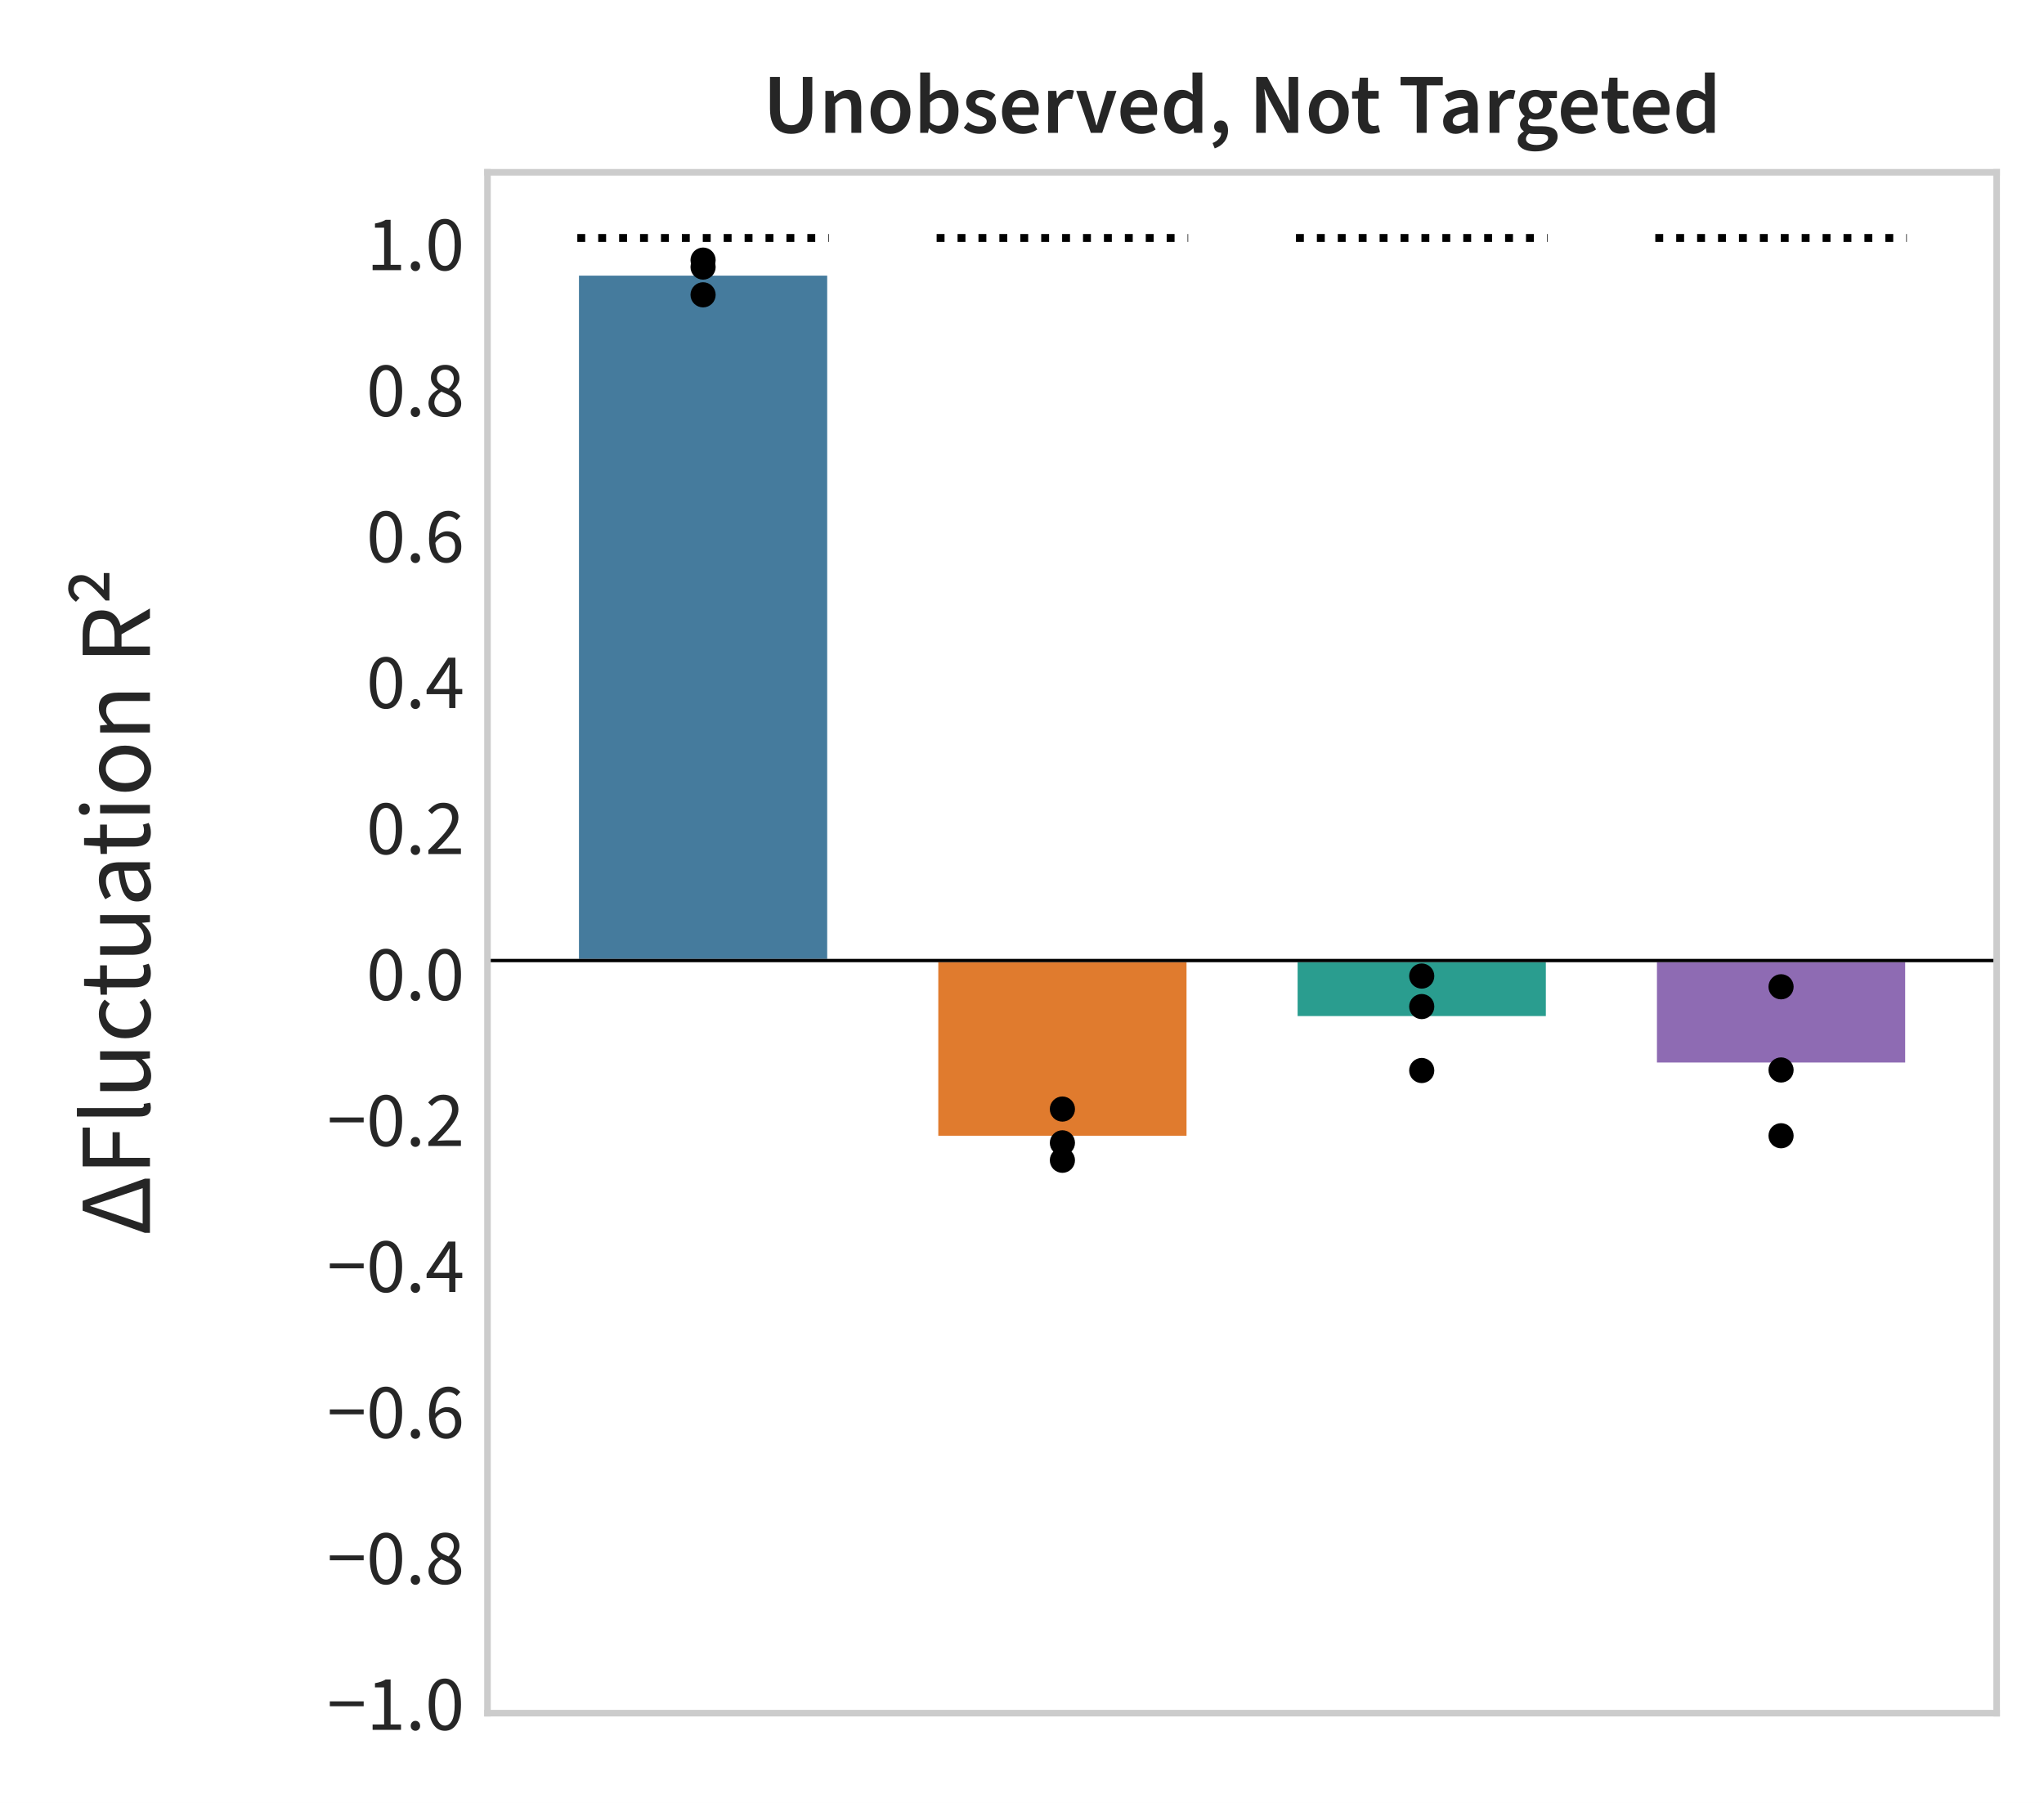
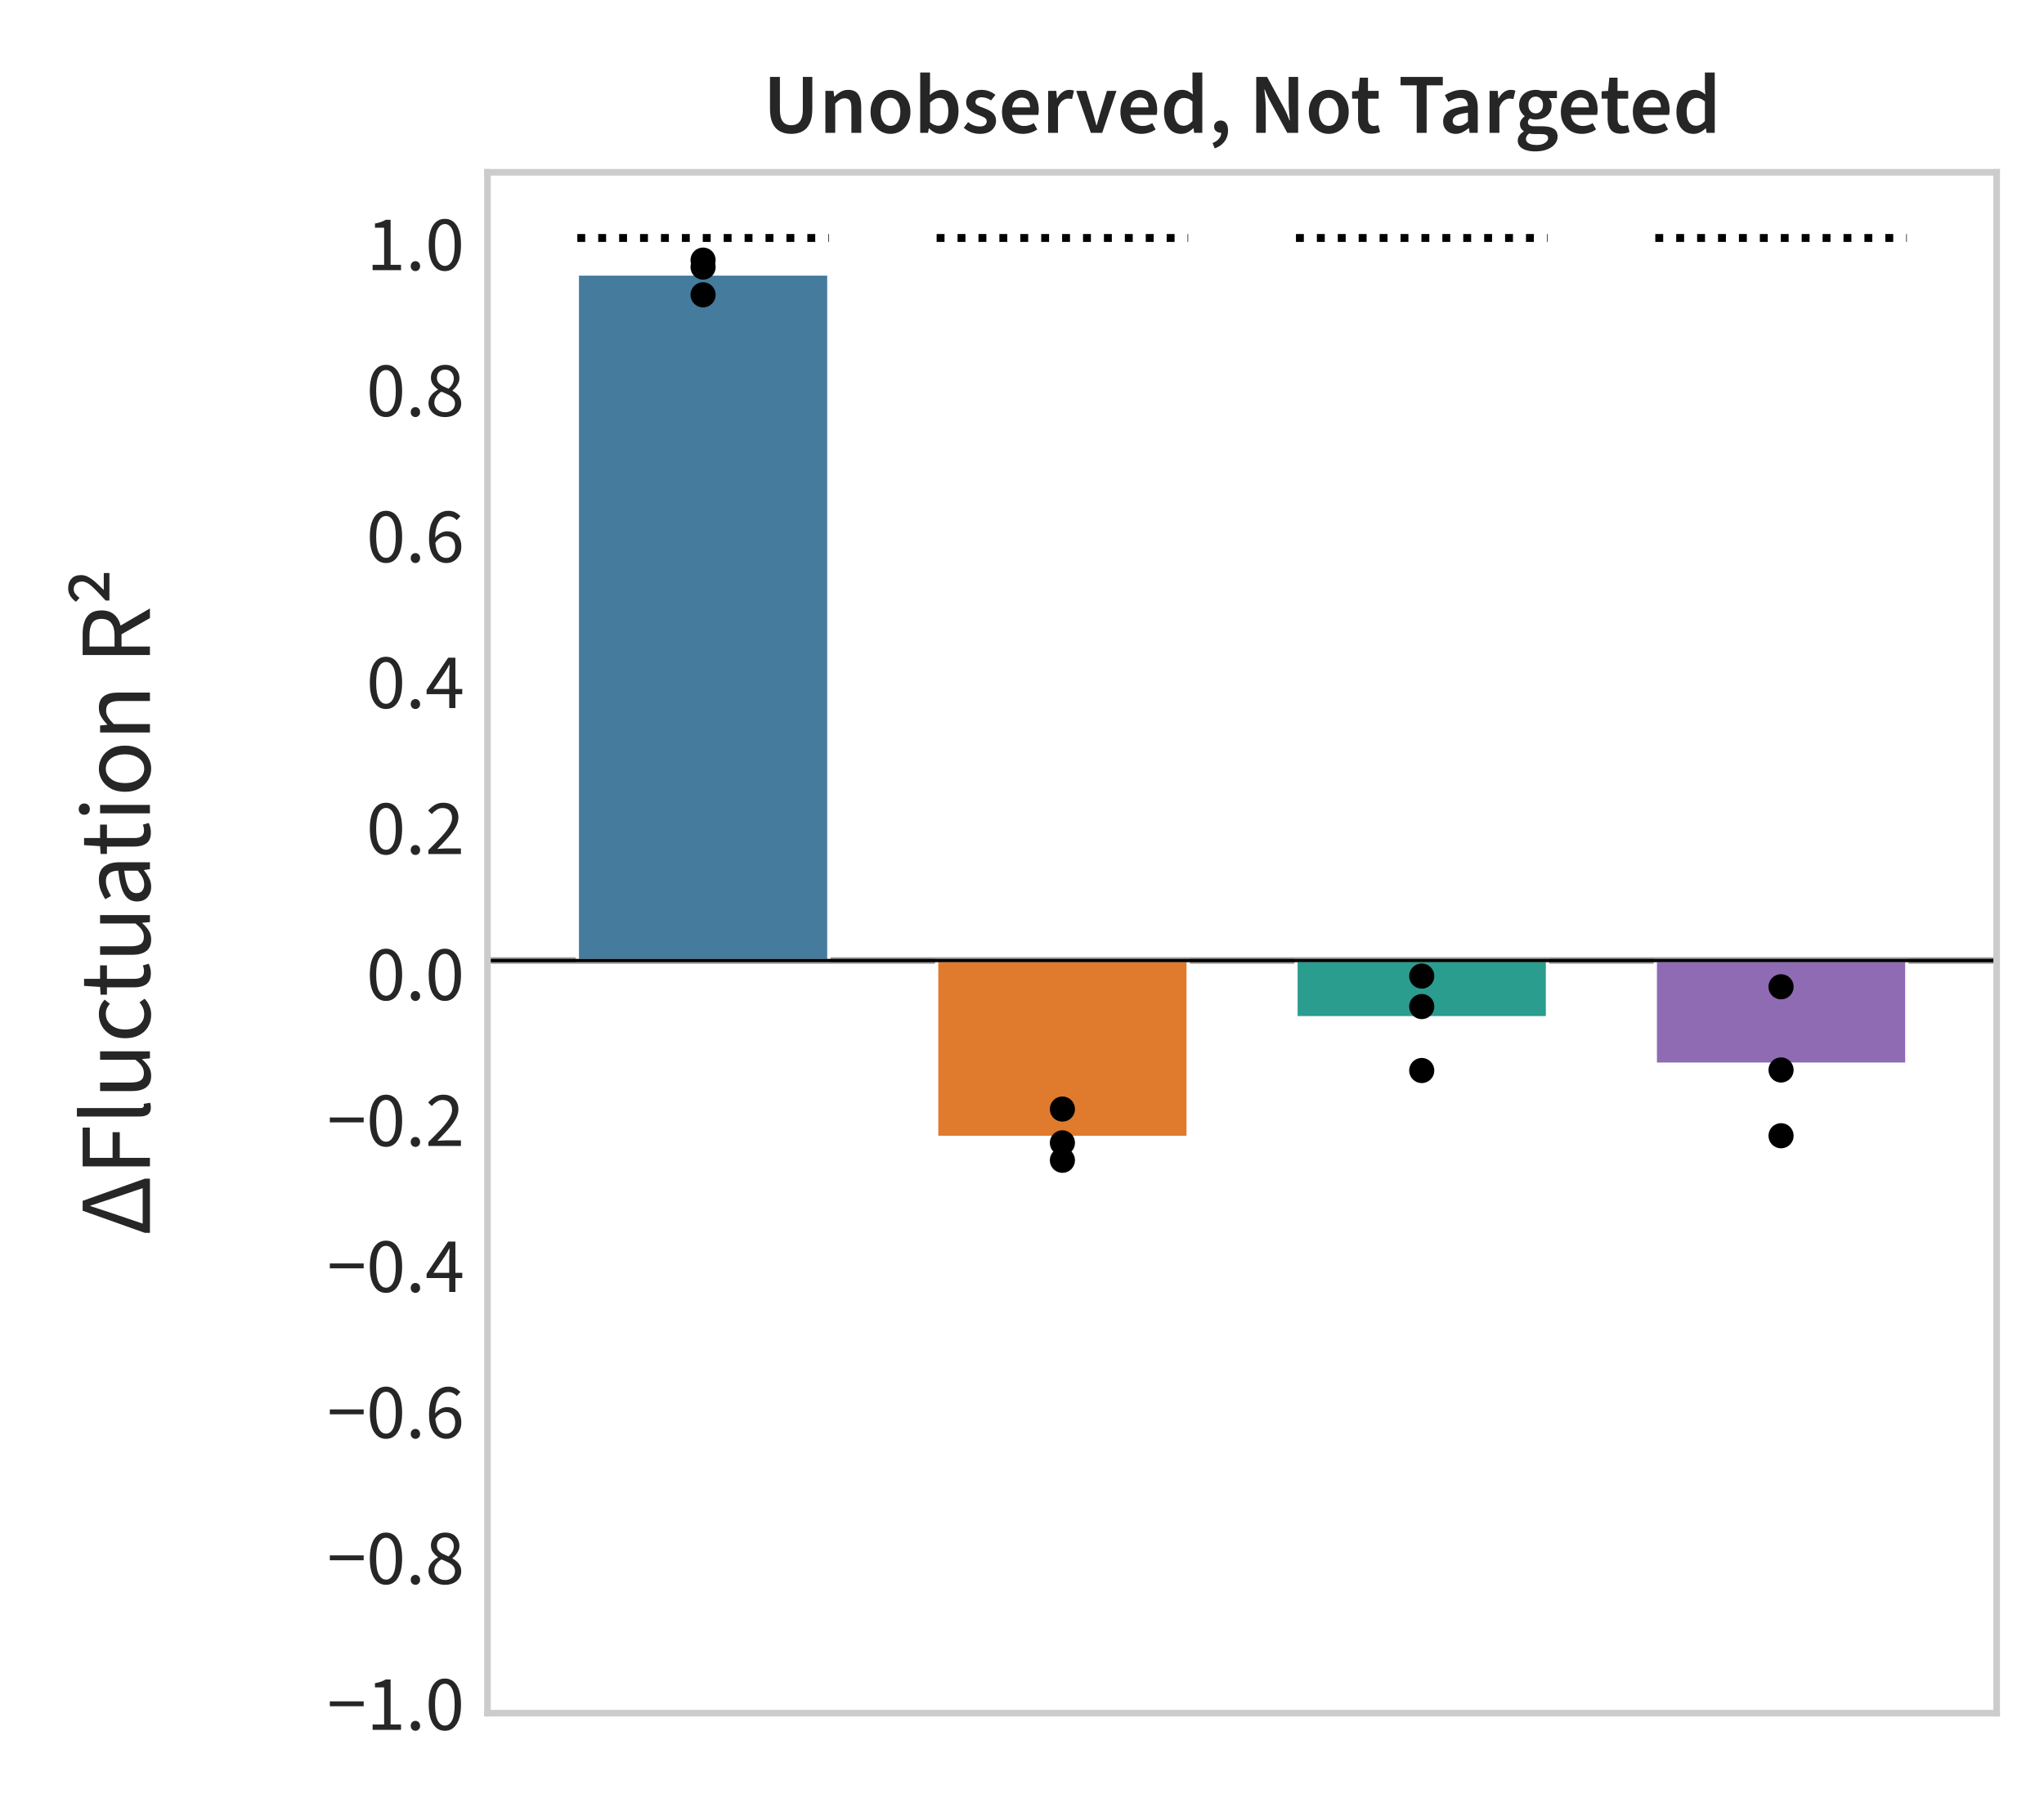
<svg xmlns="http://www.w3.org/2000/svg" xmlns:xlink="http://www.w3.org/1999/xlink" width="310.824pt" height="274.135pt" viewBox="0 0 310.824 274.135" version="1.1">
  <defs>
    <style type="text/css">*{stroke-linejoin: round; stroke-linecap: butt}</style>
  </defs>
  <g id="figure_1">
    <g id="patch_1">
      <path d="M 0 274.135  L 310.824 274.135  L 310.824 0  L 0 0  z " style="fill: #ffffff" />
    </g>
    <g id="axes_1">
      <g id="patch_2">
        <path d="M 74.13 260.486  L 303.624 260.486  L 303.624 26.2  L 74.13 26.2  z " style="fill: #ffffff" />
      </g>
+       <g id="line2d_1">
+         <path d="M 74.13 146.05  L 303.624 146.05  " clip-path="url(#pdc5f8778e2)" style="fill: none; stroke: #9e9e9e; stroke-linecap: round" />
+       </g>
      <g id="matplotlib.axis_1">
        <g id="xtick_1">
-           <g id="line2d_1" />
+           <g id="line2d_2" />
        </g>
        <g id="xtick_2">
-           <g id="line2d_2" />
+           <g id="line2d_3" />
        </g>
        <g id="xtick_3">
-           <g id="line2d_3" />
+           <g id="line2d_4" />
        </g>
        <g id="xtick_4">
-           <g id="line2d_4" />
+           <g id="line2d_5" />
        </g>
      </g>
      <g id="matplotlib.axis_2">
        <g id="ytick_1">
-           <g id="line2d_5" />
+           <g id="line2d_6" />
          <g id="text_1">
            <g style="fill: #262626" transform="translate(49.74773 263.0229) scale(0.12 -0.12)">
              <defs>
                <path id="SourceSans3-Regular-873" d="M 218 1914  L 218 2310  L 2963 2310  L 2963 1914  L 218 1914  z " transform="scale(0.015625)" />
                <path id="SourceSans3-Regular-536" d="M 506 0  L 506 435  L 1440 435  L 1440 3443  L 698 3443  L 698 3782  Q 979 3834 1187 3907  Q 1395 3981 1562 4083  L 1965 4083  L 1965 435  L 2810 435  L 2810 0  L 506 0  z " transform="scale(0.015625)" />
                <path id="SourceSans3-Regular-56b" d="M 800 -77  Q 640 -77 528 35  Q 416 147 416 320  Q 416 506 528 618  Q 640 730 800 730  Q 954 730 1066 618  Q 1178 506 1178 320  Q 1178 147 1066 35  Q 954 -77 800 -77  z " transform="scale(0.015625)" />
                <path id="SourceSans3-Regular-535" d="M 1594 -77  Q 979 -77 630 476  Q 282 1030 282 2054  Q 282 3085 630 3622  Q 979 4160 1594 4160  Q 2202 4160 2550 3622  Q 2899 3085 2899 2054  Q 2899 1030 2550 476  Q 2202 -77 1594 -77  z M 1594 346  Q 1952 346 2169 752  Q 2387 1158 2387 2054  Q 2387 2950 2169 3344  Q 1952 3738 1594 3738  Q 1235 3738 1014 3344  Q 794 2950 794 2054  Q 794 1158 1014 752  Q 1235 346 1594 346  z " transform="scale(0.015625)" />
              </defs>
              <use xlink:href="#SourceSans3-Regular-873" />
              <use xlink:href="#SourceSans3-Regular-536" transform="translate(49.70312 0)" />
              <use xlink:href="#SourceSans3-Regular-56b" transform="translate(99.40625 0)" />
              <use xlink:href="#SourceSans3-Regular-535" transform="translate(124.3125 0)" />
            </g>
          </g>
        </g>
        <g id="ytick_2">
-           <g id="line2d_6" />
+           <g id="line2d_7" />
          <g id="text_2">
            <g style="fill: #262626" transform="translate(49.74773 240.8284) scale(0.12 -0.12)">
              <defs>
                <path id="SourceSans3-Regular-53d" d="M 1600 -77  Q 1216 -77 915 67  Q 614 211 438 467  Q 262 723 262 1043  Q 262 1312 374 1520  Q 486 1728 662 1885  Q 838 2042 1030 2144  L 1030 2170  Q 806 2330 633 2560  Q 461 2790 461 3110  Q 461 3424 614 3661  Q 768 3898 1030 4029  Q 1293 4160 1619 4160  Q 2150 4160 2460 3853  Q 2771 3546 2771 3072  Q 2771 2861 2681 2672  Q 2592 2483 2464 2332  Q 2336 2182 2208 2086  L 2208 2061  Q 2394 1958 2554 1817  Q 2714 1677 2816 1481  Q 2918 1286 2918 1011  Q 2918 710 2755 460  Q 2592 211 2294 67  Q 1997 -77 1600 -77  z M 1888 2227  Q 2093 2413 2205 2617  Q 2317 2822 2317 3046  Q 2317 3347 2131 3558  Q 1946 3770 1606 3770  Q 1325 3770 1136 3590  Q 947 3411 947 3110  Q 947 2867 1078 2707  Q 1210 2547 1427 2435  Q 1645 2323 1888 2227  z M 1613 314  Q 1971 314 2192 515  Q 2413 717 2413 1030  Q 2413 1293 2259 1459  Q 2106 1626 1853 1747  Q 1600 1869 1306 1984  Q 1062 1824 899 1600  Q 736 1376 736 1094  Q 736 755 989 534  Q 1242 314 1613 314  z " transform="scale(0.015625)" />
              </defs>
              <use xlink:href="#SourceSans3-Regular-873" />
              <use xlink:href="#SourceSans3-Regular-535" transform="translate(49.70312 0)" />
              <use xlink:href="#SourceSans3-Regular-56b" transform="translate(99.40625 0)" />
              <use xlink:href="#SourceSans3-Regular-53d" transform="translate(124.3125 0)" />
            </g>
          </g>
        </g>
        <g id="ytick_3">
-           <g id="line2d_7" />
+           <g id="line2d_8" />
          <g id="text_3">
            <g style="fill: #262626" transform="translate(49.74773 218.6339) scale(0.12 -0.12)">
              <defs>
                <path id="SourceSans3-Regular-53b" d="M 1670 2099  Q 1472 2099 1241 1971  Q 1011 1843 819 1562  Q 870 966 1097 652  Q 1325 339 1715 339  Q 2016 339 2221 585  Q 2426 832 2426 1235  Q 2426 1632 2237 1865  Q 2048 2099 1670 2099  z M 1715 -77  Q 1318 -77 998 140  Q 678 358 492 796  Q 307 1235 307 1888  Q 307 2707 528 3206  Q 749 3706 1104 3933  Q 1459 4160 1862 4160  Q 2195 4160 2435 4035  Q 2675 3910 2848 3725  L 2554 3398  Q 2432 3546 2253 3632  Q 2074 3718 1882 3718  Q 1594 3718 1357 3555  Q 1120 3392 969 3011  Q 819 2630 806 1984  Q 998 2221 1254 2358  Q 1510 2496 1760 2496  Q 2291 2496 2608 2179  Q 2925 1862 2925 1235  Q 2925 845 2758 550  Q 2592 256 2320 89  Q 2048 -77 1715 -77  z " transform="scale(0.015625)" />
              </defs>
              <use xlink:href="#SourceSans3-Regular-873" />
              <use xlink:href="#SourceSans3-Regular-535" transform="translate(49.70312 0)" />
              <use xlink:href="#SourceSans3-Regular-56b" transform="translate(99.40625 0)" />
              <use xlink:href="#SourceSans3-Regular-53b" transform="translate(124.3125 0)" />
            </g>
          </g>
        </g>
        <g id="ytick_4">
-           <g id="line2d_8" />
+           <g id="line2d_9" />
          <g id="text_4">
            <g style="fill: #262626" transform="translate(49.74773 196.4394) scale(0.12 -0.12)">
              <defs>
                <path id="SourceSans3-Regular-539" d="M 666 1549  L 1946 1549  L 1946 2733  Q 1946 2899 1958 3129  Q 1971 3360 1978 3520  L 1952 3520  Q 1875 3373 1792 3232  Q 1709 3091 1619 2944  L 666 1549  z M 1946 0  L 1946 1126  L 109 1126  L 109 1472  L 1856 4083  L 2445 4083  L 2445 1549  L 3002 1549  L 3002 1126  L 2445 1126  L 2445 0  L 1946 0  z " transform="scale(0.015625)" />
              </defs>
              <use xlink:href="#SourceSans3-Regular-873" />
              <use xlink:href="#SourceSans3-Regular-535" transform="translate(49.70312 0)" />
              <use xlink:href="#SourceSans3-Regular-56b" transform="translate(99.40625 0)" />
              <use xlink:href="#SourceSans3-Regular-539" transform="translate(124.3125 0)" />
            </g>
          </g>
        </g>
        <g id="ytick_5">
-           <g id="line2d_9" />
+           <g id="line2d_10" />
          <g id="text_5">
            <g style="fill: #262626" transform="translate(49.74773 174.2448) scale(0.12 -0.12)">
              <defs>
                <path id="SourceSans3-Regular-537" d="M 256 0  L 256 320  Q 870 922 1299 1386  Q 1728 1850 1952 2227  Q 2176 2605 2176 2931  Q 2176 3283 1984 3507  Q 1792 3731 1402 3731  Q 1146 3731 928 3587  Q 710 3443 531 3238  L 237 3526  Q 493 3814 784 3987  Q 1075 4160 1466 4160  Q 2035 4160 2361 3830  Q 2688 3501 2688 2963  Q 2688 2566 2467 2176  Q 2246 1786 1862 1357  Q 1478 928 979 416  Q 1146 429 1325 441  Q 1504 454 1664 454  L 2893 454  L 2893 0  L 256 0  z " transform="scale(0.015625)" />
              </defs>
              <use xlink:href="#SourceSans3-Regular-873" />
              <use xlink:href="#SourceSans3-Regular-535" transform="translate(49.70312 0)" />
              <use xlink:href="#SourceSans3-Regular-56b" transform="translate(99.40625 0)" />
              <use xlink:href="#SourceSans3-Regular-537" transform="translate(124.3125 0)" />
            </g>
          </g>
        </g>
        <g id="ytick_6">
-           <g id="line2d_10" />
+           <g id="line2d_11" />
          <g id="text_6">
            <g style="fill: #262626" transform="translate(55.7121 152.0503) scale(0.12 -0.12)">
              <use xlink:href="#SourceSans3-Regular-535" />
              <use xlink:href="#SourceSans3-Regular-56b" transform="translate(49.70312 0)" />
              <use xlink:href="#SourceSans3-Regular-535" transform="translate(74.60938 0)" />
            </g>
          </g>
        </g>
        <g id="ytick_7">
-           <g id="line2d_11" />
+           <g id="line2d_12" />
          <g id="text_7">
            <g style="fill: #262626" transform="translate(55.7121 129.8558) scale(0.12 -0.12)">
              <use xlink:href="#SourceSans3-Regular-535" />
              <use xlink:href="#SourceSans3-Regular-56b" transform="translate(49.70312 0)" />
              <use xlink:href="#SourceSans3-Regular-537" transform="translate(74.60938 0)" />
            </g>
          </g>
        </g>
        <g id="ytick_8">
-           <g id="line2d_12" />
+           <g id="line2d_13" />
          <g id="text_8">
            <g style="fill: #262626" transform="translate(55.7121 107.6613) scale(0.12 -0.12)">
              <use xlink:href="#SourceSans3-Regular-535" />
              <use xlink:href="#SourceSans3-Regular-56b" transform="translate(49.70312 0)" />
              <use xlink:href="#SourceSans3-Regular-539" transform="translate(74.60938 0)" />
            </g>
          </g>
        </g>
        <g id="ytick_9">
-           <g id="line2d_13" />
+           <g id="line2d_14" />
          <g id="text_9">
            <g style="fill: #262626" transform="translate(55.7121 85.46682) scale(0.12 -0.12)">
              <use xlink:href="#SourceSans3-Regular-535" />
              <use xlink:href="#SourceSans3-Regular-56b" transform="translate(49.70312 0)" />
              <use xlink:href="#SourceSans3-Regular-53b" transform="translate(74.60938 0)" />
            </g>
          </g>
        </g>
        <g id="ytick_10">
-           <g id="line2d_14" />
+           <g id="line2d_15" />
          <g id="text_10">
            <g style="fill: #262626" transform="translate(55.7121 63.27231) scale(0.12 -0.12)">
              <use xlink:href="#SourceSans3-Regular-535" />
              <use xlink:href="#SourceSans3-Regular-56b" transform="translate(49.70312 0)" />
              <use xlink:href="#SourceSans3-Regular-53d" transform="translate(74.60938 0)" />
            </g>
          </g>
        </g>
        <g id="ytick_11">
-           <g id="line2d_15" />
+           <g id="line2d_16" />
          <g id="text_11">
            <g style="fill: #262626" transform="translate(55.7121 41.0778) scale(0.12 -0.12)">
              <use xlink:href="#SourceSans3-Regular-536" />
              <use xlink:href="#SourceSans3-Regular-56b" transform="translate(49.70312 0)" />
              <use xlink:href="#SourceSans3-Regular-535" transform="translate(74.60938 0)" />
            </g>
          </g>
        </g>
      </g>
      <g id="patch_3">
-         <path d="M 87.79 146.05  L 126.039 146.05  L 126.039 41.661  L 87.79 41.661  z " clip-path="url(#pc26b006323)" style="fill: #457b9d; stroke: #ffffff; stroke-width: 0.5; stroke-linejoin: miter" />
+         <path d="M 87.79 146.05  L 126.039 146.05  L 126.039 41.661  L 87.79 41.661  z " clip-path="url(#pdc5f8778e2)" style="fill: #457b9d; stroke: #ffffff; stroke-width: 0.5; stroke-linejoin: miter" />
      </g>
      <g id="patch_4">
-         <path d="M 142.432 146.05  L 180.681 146.05  L 180.681 172.94  L 142.432 172.94  z " clip-path="url(#pc26b006323)" style="fill: #e07b2e; stroke: #ffffff; stroke-width: 0.5; stroke-linejoin: miter" />
+         <path d="M 142.432 146.05  L 180.681 146.05  L 180.681 172.94  L 142.432 172.94  z " clip-path="url(#pdc5f8778e2)" style="fill: #e07b2e; stroke: #ffffff; stroke-width: 0.5; stroke-linejoin: miter" />
      </g>
      <g id="patch_5">
-         <path d="M 197.073 146.05  L 235.322 146.05  L 235.322 154.744  L 197.073 154.744  z " clip-path="url(#pc26b006323)" style="fill: #2a9d8f; stroke: #ffffff; stroke-width: 0.5; stroke-linejoin: miter" />
+         <path d="M 197.073 146.05  L 235.322 146.05  L 235.322 154.744  L 197.073 154.744  z " clip-path="url(#pdc5f8778e2)" style="fill: #2a9d8f; stroke: #ffffff; stroke-width: 0.5; stroke-linejoin: miter" />
      </g>
      <g id="patch_6">
-         <path d="M 251.715 146.05  L 289.964 146.05  L 289.964 161.807  L 251.715 161.807  z " clip-path="url(#pc26b006323)" style="fill: #8e6bb3; stroke: #ffffff; stroke-width: 0.5; stroke-linejoin: miter" />
+         <path d="M 251.715 146.05  L 289.964 146.05  L 289.964 161.807  L 251.715 161.807  z " clip-path="url(#pdc5f8778e2)" style="fill: #8e6bb3; stroke: #ffffff; stroke-width: 0.5; stroke-linejoin: miter" />
      </g>
      <g id="LineCollection_1">
-         <path d="M 87.79 36.185  L 126.039 36.185  " clip-path="url(#pc26b006323)" style="fill: none; stroke-dasharray: 1.2,1.98; stroke-dashoffset: 0; stroke: #000000; stroke-width: 1.2" />
+         <path d="M 87.79 36.185  L 126.039 36.185  " clip-path="url(#pdc5f8778e2)" style="fill: none; stroke-dasharray: 1.2,1.98; stroke-dashoffset: 0; stroke: #000000; stroke-width: 1.2" />
      </g>
      <g id="LineCollection_2">
-         <path d="M 142.432 36.185  L 180.681 36.185  " clip-path="url(#pc26b006323)" style="fill: none; stroke-dasharray: 1.2,1.98; stroke-dashoffset: 0; stroke: #000000; stroke-width: 1.2" />
+         <path d="M 142.432 36.185  L 180.681 36.185  " clip-path="url(#pdc5f8778e2)" style="fill: none; stroke-dasharray: 1.2,1.98; stroke-dashoffset: 0; stroke: #000000; stroke-width: 1.2" />
      </g>
      <g id="LineCollection_3">
-         <path d="M 197.073 36.185  L 235.322 36.185  " clip-path="url(#pc26b006323)" style="fill: none; stroke-dasharray: 1.2,1.98; stroke-dashoffset: 0; stroke: #000000; stroke-width: 1.2" />
+         <path d="M 197.073 36.185  L 235.322 36.185  " clip-path="url(#pdc5f8778e2)" style="fill: none; stroke-dasharray: 1.2,1.98; stroke-dashoffset: 0; stroke: #000000; stroke-width: 1.2" />
      </g>
      <g id="LineCollection_4">
-         <path d="M 251.715 36.185  L 289.964 36.185  " clip-path="url(#pc26b006323)" style="fill: none; stroke-dasharray: 1.2,1.98; stroke-dashoffset: 0; stroke: #000000; stroke-width: 1.2" />
-       </g>
-       <g id="line2d_16">
-         <path d="M 74.13 146.05  L 303.624 146.05  " clip-path="url(#pc26b006323)" style="fill: none; stroke: #000000; stroke-width: 0.5; stroke-linecap: round" />
+         <path d="M 251.715 36.185  L 289.964 36.185  " clip-path="url(#pdc5f8778e2)" style="fill: none; stroke-dasharray: 1.2,1.98; stroke-dashoffset: 0; stroke: #000000; stroke-width: 1.2" />
+       </g>
+       <g id="line2d_17">
+         <path d="M 74.13 146.05  L 303.624 146.05  " clip-path="url(#pdc5f8778e2)" style="fill: none; stroke: #000000; stroke-width: 0.5; stroke-linecap: round" />
      </g>
      <g id="patch_7">
        <path d="M 74.13 260.486  L 74.13 26.2  " style="fill: none; stroke: #cccccc; stroke-linejoin: miter; stroke-linecap: square" />
      </g>
      <g id="patch_8">
        <path d="M 303.624 260.486  L 303.624 26.2  " style="fill: none; stroke: #cccccc; stroke-linejoin: miter; stroke-linecap: square" />
      </g>
      <g id="patch_9">
        <path d="M 74.13 260.486  L 303.624 260.486  " style="fill: none; stroke: #cccccc; stroke-linejoin: miter; stroke-linecap: square" />
      </g>
      <g id="patch_10">
        <path d="M 74.13 26.2  L 303.624 26.2  " style="fill: none; stroke: #cccccc; stroke-linejoin: miter; stroke-linecap: square" />
      </g>
      <g id="PathCollection_1">
        <defs>
-           <path id="m6480105507" d="M 0 1.414  C 0.375 1.414 0.735 1.265 1 1  C 1.265 0.735 1.414 0.375 1.414 0  C 1.414 -0.375 1.265 -0.735 1 -1  C 0.735 -1.265 0.375 -1.414 0 -1.414  C -0.375 -1.414 -0.735 -1.265 -1 -1  C -1.265 -0.735 -1.414 -0.375 -1.414 0  C -1.414 0.375 -1.265 0.735 -1 1  C -0.735 1.265 -0.375 1.414 0 1.414  z " style="stroke: #000000" />
+           <path id="m6ecc3c91e7" d="M 0 1.414  C 0.375 1.414 0.735 1.265 1 1  C 1.265 0.735 1.414 0.375 1.414 0  C 1.414 -0.375 1.265 -0.735 1 -1  C 0.735 -1.265 0.375 -1.414 0 -1.414  C -0.375 -1.414 -0.735 -1.265 -1 -1  C -1.265 -0.735 -1.414 -0.375 -1.414 0  C -1.414 0.375 -1.265 0.735 -1 1  C -0.735 1.265 -0.375 1.414 0 1.414  z " style="stroke: #000000" />
        </defs>
-         <g clip-path="url(#pc26b006323)">
-           <use xlink:href="#m6480105507" x="106.915" y="39.55" style="stroke: #000000" />
-           <use xlink:href="#m6480105507" x="106.915" y="44.827" style="stroke: #000000" />
-           <use xlink:href="#m6480105507" x="106.915" y="40.607" style="stroke: #000000" />
+         <g clip-path="url(#pdc5f8778e2)">
+           <use xlink:href="#m6ecc3c91e7" x="106.915" y="39.55" style="stroke: #000000" />
+           <use xlink:href="#m6ecc3c91e7" x="106.915" y="44.827" style="stroke: #000000" />
+           <use xlink:href="#m6ecc3c91e7" x="106.915" y="40.607" style="stroke: #000000" />
        </g>
      </g>
      <g id="PathCollection_2">
-         <g clip-path="url(#pc26b006323)">
-           <use xlink:href="#m6480105507" x="161.556" y="168.633" style="stroke: #000000" />
-           <use xlink:href="#m6480105507" x="161.556" y="176.42" style="stroke: #000000" />
-           <use xlink:href="#m6480105507" x="161.556" y="173.768" style="stroke: #000000" />
+         <g clip-path="url(#pdc5f8778e2)">
+           <use xlink:href="#m6ecc3c91e7" x="161.556" y="168.633" style="stroke: #000000" />
+           <use xlink:href="#m6ecc3c91e7" x="161.556" y="176.42" style="stroke: #000000" />
+           <use xlink:href="#m6ecc3c91e7" x="161.556" y="173.768" style="stroke: #000000" />
        </g>
      </g>
      <g id="PathCollection_3">
-         <g clip-path="url(#pc26b006323)">
-           <use xlink:href="#m6480105507" x="216.198" y="148.411" style="stroke: #000000" />
-           <use xlink:href="#m6480105507" x="216.198" y="162.772" style="stroke: #000000" />
-           <use xlink:href="#m6480105507" x="216.198" y="153.049" style="stroke: #000000" />
+         <g clip-path="url(#pdc5f8778e2)">
+           <use xlink:href="#m6ecc3c91e7" x="216.198" y="148.411" style="stroke: #000000" />
+           <use xlink:href="#m6ecc3c91e7" x="216.198" y="162.772" style="stroke: #000000" />
+           <use xlink:href="#m6ecc3c91e7" x="216.198" y="153.049" style="stroke: #000000" />
        </g>
      </g>
      <g id="PathCollection_4">
-         <g clip-path="url(#pc26b006323)">
-           <use xlink:href="#m6480105507" x="270.839" y="150.041" style="stroke: #000000" />
-           <use xlink:href="#m6480105507" x="270.839" y="172.69" style="stroke: #000000" />
-           <use xlink:href="#m6480105507" x="270.839" y="162.69" style="stroke: #000000" />
+         <g clip-path="url(#pdc5f8778e2)">
+           <use xlink:href="#m6ecc3c91e7" x="270.839" y="150.041" style="stroke: #000000" />
+           <use xlink:href="#m6ecc3c91e7" x="270.839" y="172.69" style="stroke: #000000" />
+           <use xlink:href="#m6ecc3c91e7" x="270.839" y="162.69" style="stroke: #000000" />
        </g>
      </g>
      <g id="text_12">
        <g style="fill: #262626" transform="translate(116.0504 20.2) scale(0.13 -0.13)">
          <defs>
            <path id="SourceSans3-Semibold-16" d="M 2099 -77  Q 1619 -77 1260 112  Q 902 301 707 713  Q 512 1126 512 1798  L 512 4186  L 1254 4186  L 1254 1741  Q 1254 1299 1360 1043  Q 1466 787 1658 678  Q 1850 570 2099 570  Q 2355 570 2550 678  Q 2746 787 2858 1043  Q 2970 1299 2970 1741  L 2970 4186  L 3680 4186  L 3680 1798  Q 3680 1126 3488 713  Q 3296 301 2941 112  Q 2586 -77 2099 -77  z " transform="scale(0.015625)" />
            <path id="SourceSans3-Semibold-29" d="M 467 0  L 467 3142  L 1075 3142  L 1126 2720  L 1152 2720  Q 1363 2925 1612 3072  Q 1862 3219 2182 3219  Q 2688 3219 2918 2892  Q 3149 2566 3149 1971  L 3149 0  L 2413 0  L 2413 1875  Q 2413 2266 2297 2426  Q 2182 2586 1920 2586  Q 1715 2586 1558 2486  Q 1402 2387 1203 2195  L 1203 0  L 467 0  z " transform="scale(0.015625)" />
            <path id="SourceSans3-Semibold-2a" d="M 1754 -77  Q 1363 -77 1024 118  Q 685 314 473 682  Q 262 1050 262 1568  Q 262 2093 473 2461  Q 685 2829 1024 3024  Q 1363 3219 1754 3219  Q 2150 3219 2489 3024  Q 2829 2829 3040 2461  Q 3251 2093 3251 1568  Q 3251 1050 3040 682  Q 2829 314 2489 118  Q 2150 -77 1754 -77  z M 1754 525  Q 2099 525 2297 813  Q 2496 1101 2496 1568  Q 2496 2042 2297 2330  Q 2099 2618 1754 2618  Q 1408 2618 1213 2330  Q 1018 2042 1018 1568  Q 1018 1101 1213 813  Q 1408 525 1754 525  z " transform="scale(0.015625)" />
            <path id="SourceSans3-Semibold-1d" d="M 1990 -77  Q 1542 -77 1133 333  L 1114 333  L 1050 0  L 467 0  L 467 4518  L 1203 4518  L 1203 3354  L 1184 2829  Q 1382 3002 1619 3110  Q 1856 3219 2093 3219  Q 2682 3219 3008 2784  Q 3334 2349 3334 1626  Q 3334 1088 3142 707  Q 2950 326 2646 124  Q 2342 -77 1990 -77  z M 1837 531  Q 2150 531 2361 806  Q 2573 1082 2573 1613  Q 2573 2086 2413 2348  Q 2253 2611 1894 2611  Q 1562 2611 1203 2259  L 1203 794  Q 1370 653 1533 592  Q 1696 531 1837 531  z " transform="scale(0.015625)" />
            <path id="SourceSans3-Semibold-2e" d="M 1344 -77  Q 1018 -77 701 44  Q 384 166 154 384  L 480 806  Q 685 634 905 557  Q 1126 480 1370 480  Q 1626 480 1747 589  Q 1869 698 1869 858  Q 1869 1056 1670 1158  Q 1472 1261 1210 1357  Q 986 1440 784 1558  Q 582 1677 457 1853  Q 333 2029 333 2278  Q 333 2694 640 2956  Q 947 3219 1472 3219  Q 1792 3219 2061 3113  Q 2330 3008 2522 2842  L 2195 2426  Q 1862 2662 1491 2662  Q 1254 2662 1139 2563  Q 1024 2464 1024 2317  Q 1024 2144 1190 2051  Q 1357 1958 1651 1856  Q 1894 1773 2102 1654  Q 2310 1536 2438 1353  Q 2566 1171 2566 896  Q 2566 493 2252 208  Q 1939 -77 1344 -77  z " transform="scale(0.015625)" />
            <path id="SourceSans3-Semibold-20" d="M 1728 2637  Q 1498 2637 1290 2480  Q 1082 2323 1011 1907  L 2355 1907  Q 2355 2246 2201 2441  Q 2048 2637 1728 2637  z M 1818 -77  Q 1376 -77 1021 118  Q 666 314 461 682  Q 256 1050 256 1574  Q 256 2086 467 2454  Q 678 2822 1011 3020  Q 1344 3219 1715 3219  Q 2144 3219 2432 3027  Q 2720 2835 2864 2499  Q 3008 2163 3008 1728  Q 3008 1517 2970 1344  L 998 1344  Q 1062 915 1321 713  Q 1581 512 1907 512  Q 2298 512 2637 730  L 2893 256  Q 2675 102 2396 12  Q 2118 -77 1818 -77  z " transform="scale(0.015625)" />
            <path id="SourceSans3-Semibold-2d" d="M 467 0  L 467 3142  L 1075 3142  L 1126 2586  L 1152 2586  Q 1318 2893 1552 3056  Q 1786 3219 2042 3219  Q 2266 3219 2400 3155  L 2253 2528  Q 2176 2547 2112 2556  Q 2048 2566 1946 2566  Q 1760 2566 1555 2422  Q 1350 2278 1203 1920  L 1203 0  L 467 0  z " transform="scale(0.015625)" />
            <path id="SourceSans3-Semibold-31" d="M 1171 0  L 77 3142  L 826 3142  L 1325 1510  Q 1389 1280 1456 1043  Q 1523 806 1587 563  L 1613 563  Q 1683 806 1750 1043  Q 1818 1280 1882 1510  L 2381 3142  L 3091 3142  L 2022 0  L 1171 0  z " transform="scale(0.015625)" />
            <path id="SourceSans3-Semibold-1f" d="M 1568 -77  Q 979 -77 627 358  Q 275 794 275 1568  Q 275 2080 464 2451  Q 653 2822 960 3020  Q 1267 3219 1606 3219  Q 1875 3219 2064 3126  Q 2253 3034 2432 2874  L 2406 3379  L 2406 4518  L 3142 4518  L 3142 0  L 2534 0  L 2483 339  L 2458 339  Q 2285 166 2054 44  Q 1824 -77 1568 -77  z M 1747 531  Q 2099 531 2406 883  L 2406 2349  Q 2246 2496 2086 2553  Q 1926 2611 1766 2611  Q 1466 2611 1251 2339  Q 1037 2067 1037 1574  Q 1037 1069 1222 800  Q 1408 531 1747 531  z " transform="scale(0.015625)" />
            <path id="SourceSans3-Semibold-56c" d="M 461 -1165  L 301 -762  Q 614 -640 784 -432  Q 954 -224 947 13  Q 934 13 918 13  Q 902 13 890 13  Q 704 13 560 131  Q 416 250 416 467  Q 416 672 563 797  Q 710 922 909 922  Q 1171 922 1315 723  Q 1459 525 1459 166  Q 1459 -301 1196 -649  Q 934 -998 461 -1165  z " transform="scale(0.015625)" />
            <path id="SourceSans3-Semibold-1" transform="scale(0.015625)" />
            <path id="SourceSans3-Semibold-f" d="M 531 0  L 531 4186  L 1344 4186  L 2598 1882  Q 2714 1670 2819 1427  Q 2925 1184 3021 934  L 3046 934  Q 3021 1274 2989 1642  Q 2957 2010 2957 2355  L 2957 4186  L 3667 4186  L 3667 0  L 2854 0  L 1600 2304  Q 1357 2746 1165 3251  L 1139 3251  Q 1178 2925 1210 2557  Q 1242 2189 1242 1830  L 1242 0  L 531 0  z " transform="scale(0.015625)" />
            <path id="SourceSans3-Semibold-2f" d="M 1574 -64  Q 1030 -64 803 249  Q 576 563 576 1069  L 576 2560  L 128 2560  L 128 3110  L 614 3142  L 704 4128  L 1318 4128  L 1318 3142  L 2118 3142  L 2118 2560  L 1318 2560  L 1318 1069  Q 1318 518 1760 518  Q 1939 518 2086 582  L 2221 64  Q 2099 13 1932 -25  Q 1766 -64 1574 -64  z " transform="scale(0.015625)" />
            <path id="SourceSans3-Semibold-15" d="M 1376 0  L 1376 3558  L 166 3558  L 166 4186  L 3328 4186  L 3328 3558  L 2118 3558  L 2118 0  L 1376 0  z " transform="scale(0.015625)" />
            <path id="SourceSans3-Semibold-1c" d="M 1229 -77  Q 819 -77 556 179  Q 294 435 294 845  Q 294 1376 739 1648  Q 1184 1920 2150 2022  Q 2144 2266 2019 2438  Q 1894 2611 1574 2611  Q 1344 2611 1123 2528  Q 902 2445 691 2317  L 422 2816  Q 685 2982 1014 3100  Q 1344 3219 1715 3219  Q 2304 3219 2595 2870  Q 2886 2522 2886 1856  L 2886 0  L 2278 0  L 2227 346  L 2202 346  Q 1984 166 1747 44  Q 1510 -77 1229 -77  z M 1459 525  Q 1651 525 1814 605  Q 1978 685 2150 845  L 2150 1510  Q 1510 1434 1260 1286  Q 1011 1139 1011 896  Q 1011 698 1139 611  Q 1267 525 1459 525  z " transform="scale(0.015625)" />
            <path id="SourceSans3-Semibold-22" d="M 1562 -1389  Q 1190 -1389 892 -1299  Q 595 -1210 425 -1027  Q 256 -845 256 -570  Q 256 -179 704 102  L 704 128  Q 582 205 502 333  Q 422 461 422 653  Q 422 838 528 988  Q 634 1139 768 1235  L 768 1261  Q 608 1382 483 1600  Q 358 1818 358 2093  Q 358 2458 531 2707  Q 704 2957 989 3088  Q 1274 3219 1600 3219  Q 1728 3219 1846 3196  Q 1965 3174 2061 3142  L 3187 3142  L 3187 2598  L 2598 2598  L 2598 2573  Q 2688 2477 2739 2352  Q 2790 2227 2790 2061  Q 2790 1715 2630 1478  Q 2470 1242 2201 1120  Q 1933 998 1600 998  Q 1498 998 1389 1017  Q 1280 1037 1171 1082  Q 1101 1018 1059 954  Q 1018 890 1018 781  Q 1018 646 1130 569  Q 1242 493 1530 493  L 2086 493  Q 2656 493 2947 310  Q 3238 128 3238 -282  Q 3238 -589 3033 -841  Q 2829 -1094 2451 -1241  Q 2074 -1389 1562 -1389  z M 1600 1459  Q 1824 1459 1984 1625  Q 2144 1792 2144 2093  Q 2144 2394 1987 2554  Q 1830 2714 1600 2714  Q 1370 2714 1210 2554  Q 1050 2394 1050 2093  Q 1050 1792 1210 1625  Q 1370 1459 1600 1459  z M 1677 -909  Q 2054 -909 2291 -755  Q 2528 -602 2528 -403  Q 2528 -218 2384 -154  Q 2240 -90 1971 -90  L 1542 -90  Q 1286 -90 1114 -45  Q 870 -230 870 -461  Q 870 -672 1088 -790  Q 1306 -909 1677 -909  z " transform="scale(0.015625)" />
          </defs>
          <use xlink:href="#SourceSans3-Semibold-16" />
          <use xlink:href="#SourceSans3-Semibold-29" transform="translate(65.5 0)" />
          <use xlink:href="#SourceSans3-Semibold-2a" transform="translate(121.5 0)" />
          <use xlink:href="#SourceSans3-Semibold-1d" transform="translate(176.4062 0)" />
          <use xlink:href="#SourceSans3-Semibold-2e" transform="translate(232.2969 0)" />
          <use xlink:href="#SourceSans3-Semibold-20" transform="translate(275.3906 0)" />
          <use xlink:href="#SourceSans3-Semibold-2d" transform="translate(326.0938 0)" />
          <use xlink:href="#SourceSans3-Semibold-31" transform="translate(364.9844 0)" />
          <use xlink:href="#SourceSans3-Semibold-20" transform="translate(413.8906 0)" />
          <use xlink:href="#SourceSans3-Semibold-1f" transform="translate(464.5938 0)" />
          <use xlink:href="#SourceSans3-Semibold-56c" transform="translate(521 0)" />
          <use xlink:href="#SourceSans3-Semibold-1" transform="translate(548.5 0)" />
          <use xlink:href="#SourceSans3-Semibold-f" transform="translate(568.5 0)" />
          <use xlink:href="#SourceSans3-Semibold-2a" transform="translate(634.2031 0)" />
          <use xlink:href="#SourceSans3-Semibold-2f" transform="translate(686.9062 0)" />
          <use xlink:href="#SourceSans3-Semibold-1" transform="translate(723 0)" />
          <use xlink:href="#SourceSans3-Semibold-15" transform="translate(743 0)" />
          <use xlink:href="#SourceSans3-Semibold-1c" transform="translate(790.7969 0)" />
          <use xlink:href="#SourceSans3-Semibold-2d" transform="translate(842.3906 0)" />
          <use xlink:href="#SourceSans3-Semibold-22" transform="translate(878.6875 0)" />
          <use xlink:href="#SourceSans3-Semibold-20" transform="translate(929.0938 0)" />
          <use xlink:href="#SourceSans3-Semibold-2f" transform="translate(978.7969 0)" />
          <use xlink:href="#SourceSans3-Semibold-20" transform="translate(1013.297 0)" />
          <use xlink:href="#SourceSans3-Semibold-1f" transform="translate(1064 0)" />
        </g>
      </g>
    </g>
    <g id="text_13">
      <g style="fill: #262626" transform="translate(22.8 187.9234) rotate(-90) scale(0.156 -0.156)">
        <defs>
          <path id="SourceSans3-Regular-31e" d="M 192 0  L 192 320  L 1574 4198  L 2189 4198  L 3571 320  L 3571 0  L 192 0  z M 768 454  L 2982 454  L 2330 2374  L 1888 3718  L 1862 3718  L 1421 2374  L 768 454  z " transform="scale(0.015625)" />
          <path id="SourceSans3-Regular-7" d="M 576 0  L 576 4198  L 2995 4198  L 2995 3750  L 1107 3750  L 1107 2330  L 2707 2330  L 2707 1882  L 1107 1882  L 1107 0  L 576 0  z " transform="scale(0.015625)" />
          <path id="SourceSans3-Regular-27" d="M 1082 -58  Q 787 -58 656 124  Q 525 307 525 640  L 525 4557  L 1050 4557  L 1050 602  Q 1050 480 1094 429  Q 1139 378 1203 378  Q 1229 378 1251 381  Q 1274 384 1312 390  L 1382 -6  Q 1267 -58 1082 -58  z " transform="scale(0.015625)" />
          <path id="SourceSans3-Regular-30" d="M 1434 -77  Q 941 -77 710 233  Q 480 544 480 1139  L 480 3110  L 1011 3110  L 1011 1210  Q 1011 774 1148 576  Q 1286 378 1594 378  Q 1837 378 2025 502  Q 2214 627 2432 902  L 2432 3110  L 2957 3110  L 2957 0  L 2522 0  L 2477 486  L 2458 486  Q 2240 230 1997 76  Q 1754 -77 1434 -77  z " transform="scale(0.015625)" />
          <path id="SourceSans3-Regular-1e" d="M 1760 -77  Q 1344 -77 1011 115  Q 678 307 486 672  Q 294 1037 294 1549  Q 294 2074 502 2438  Q 710 2803 1052 2995  Q 1395 3187 1792 3187  Q 2099 3187 2320 3084  Q 2541 2982 2701 2822  L 2438 2502  Q 2317 2611 2166 2681  Q 2016 2752 1811 2752  Q 1536 2752 1315 2601  Q 1094 2451 966 2179  Q 838 1907 838 1549  Q 838 1018 1107 688  Q 1376 358 1805 358  Q 2016 358 2201 441  Q 2387 525 2528 653  L 2758 333  Q 2566 147 2313 35  Q 2061 -77 1760 -77  z " transform="scale(0.015625)" />
          <path id="SourceSans3-Regular-2f" d="M 1504 -58  Q 1005 -58 809 227  Q 614 512 614 979  L 614 2682  L 154 2682  L 154 3078  L 640 3110  L 704 4109  L 1146 4109  L 1146 3110  L 1984 3110  L 1984 2682  L 1146 2682  L 1146 966  Q 1146 685 1251 528  Q 1357 371 1626 371  Q 1709 371 1798 387  Q 1888 403 1978 448  L 2086 77  Q 1965 13 1814 -22  Q 1664 -58 1504 -58  z " transform="scale(0.015625)" />
          <path id="SourceSans3-Regular-1c" d="M 1242 -77  Q 851 -77 588 153  Q 326 384 326 806  Q 326 1331 787 1600  Q 1248 1869 2246 1978  Q 2246 2176 2188 2349  Q 2131 2522 1993 2634  Q 1856 2746 1600 2746  Q 1331 2746 1094 2643  Q 858 2541 672 2426  L 467 2784  Q 685 2931 1001 3059  Q 1318 3187 1690 3187  Q 2259 3187 2515 2838  Q 2771 2490 2771 1907  L 2771 0  L 2336 0  L 2291 371  L 2272 371  Q 2042 186 1789 54  Q 1536 -77 1242 -77  z M 1389 358  Q 1613 358 1817 460  Q 2022 563 2246 762  L 2246 1600  Q 1722 1542 1414 1440  Q 1107 1338 976 1190  Q 845 1043 845 838  Q 845 582 1005 470  Q 1165 358 1389 358  z " transform="scale(0.015625)" />
          <path id="SourceSans3-Regular-24" d="M 525 0  L 525 3110  L 1050 3110  L 1050 0  L 525 0  z M 787 3750  Q 633 3750 534 3843  Q 435 3936 435 4096  Q 435 4250 534 4346  Q 633 4442 787 4442  Q 941 4442 1040 4346  Q 1139 4250 1139 4096  Q 1139 3936 1040 3843  Q 941 3750 787 3750  z " transform="scale(0.015625)" />
          <path id="SourceSans3-Regular-2a" d="M 1734 -77  Q 1357 -77 1027 115  Q 698 307 496 672  Q 294 1037 294 1549  Q 294 2074 496 2438  Q 698 2803 1027 2995  Q 1357 3187 1734 3187  Q 2118 3187 2444 2995  Q 2771 2803 2972 2438  Q 3174 2074 3174 1549  Q 3174 1037 2972 672  Q 2771 307 2444 115  Q 2118 -77 1734 -77  z M 1734 358  Q 2138 358 2384 688  Q 2630 1018 2630 1549  Q 2630 2086 2384 2419  Q 2138 2752 1734 2752  Q 1338 2752 1088 2419  Q 838 2086 838 1549  Q 838 1018 1088 688  Q 1338 358 1734 358  z " transform="scale(0.015625)" />
          <path id="SourceSans3-Regular-29" d="M 525 0  L 525 3110  L 960 3110  L 1005 2662  L 1024 2662  Q 1248 2886 1497 3036  Q 1747 3187 2067 3187  Q 2560 3187 2787 2876  Q 3014 2566 3014 1971  L 3014 0  L 2490 0  L 2490 1901  Q 2490 2336 2349 2534  Q 2208 2733 1901 2733  Q 1664 2733 1475 2611  Q 1286 2490 1050 2253  L 1050 0  L 525 0  z " transform="scale(0.015625)" />
          <path id="SourceSans3-Regular-1" transform="scale(0.015625)" />
          <path id="SourceSans3-Regular-13" d="M 576 0  L 576 4198  L 1888 4198  Q 2317 4198 2649 4086  Q 2982 3974 3171 3715  Q 3360 3456 3360 3021  Q 3360 2534 3104 2236  Q 2848 1939 2413 1830  L 3482 0  L 2880 0  L 1869 1773  L 1107 1773  L 1107 0  L 576 0  z M 1107 2208  L 1811 2208  Q 2304 2208 2566 2409  Q 2829 2611 2829 3021  Q 2829 3437 2566 3603  Q 2304 3770 1811 3770  L 1107 3770  L 1107 2208  z " transform="scale(0.015625)" />
          <path id="SourceSans3-Regular-7b8" d="M 333 2528  L 333 2765  Q 915 3290 1216 3619  Q 1517 3949 1517 4230  Q 1517 4474 1389 4614  Q 1261 4755 1037 4755  Q 877 4755 742 4649  Q 608 4544 499 4390  L 256 4614  Q 403 4832 617 4966  Q 832 5101 1088 5101  Q 1466 5101 1693 4896  Q 1920 4691 1920 4294  Q 1920 4058 1798 3837  Q 1677 3616 1469 3385  Q 1261 3155 992 2880  L 2048 2880  L 2048 2528  L 333 2528  z " transform="scale(0.015625)" />
        </defs>
        <use xlink:href="#SourceSans3-Regular-31e" />
        <use xlink:href="#SourceSans3-Regular-7" transform="translate(58.79688 0)" />
        <use xlink:href="#SourceSans3-Regular-27" transform="translate(108.2031 0)" />
        <use xlink:href="#SourceSans3-Regular-30" transform="translate(133.7031 0)" />
        <use xlink:href="#SourceSans3-Regular-1e" transform="translate(188.1094 0)" />
        <use xlink:href="#SourceSans3-Regular-2f" transform="translate(232.7031 0)" />
        <use xlink:href="#SourceSans3-Regular-30" transform="translate(266.5 0)" />
        <use xlink:href="#SourceSans3-Regular-1c" transform="translate(320.9062 0)" />
        <use xlink:href="#SourceSans3-Regular-2f" transform="translate(369.9062 0)" />
        <use xlink:href="#SourceSans3-Regular-24" transform="translate(403.7031 0)" />
        <use xlink:href="#SourceSans3-Regular-2a" transform="translate(428.2969 0)" />
        <use xlink:href="#SourceSans3-Regular-29" transform="translate(482.5 0)" />
        <use xlink:href="#SourceSans3-Regular-1" transform="translate(537.2031 0)" />
        <use xlink:href="#SourceSans3-Regular-13" transform="translate(557.2031 0)" />
        <use xlink:href="#SourceSans3-Regular-7b8" transform="translate(614.1094 0)" />
      </g>
    </g>
  </g>
  <defs>
-     <clipPath id="pc26b006323">
+     <clipPath id="pdc5f8778e2">
      <rect x="74.13" y="26.2" width="229.494" height="234.286" />
    </clipPath>
  </defs>
</svg>
